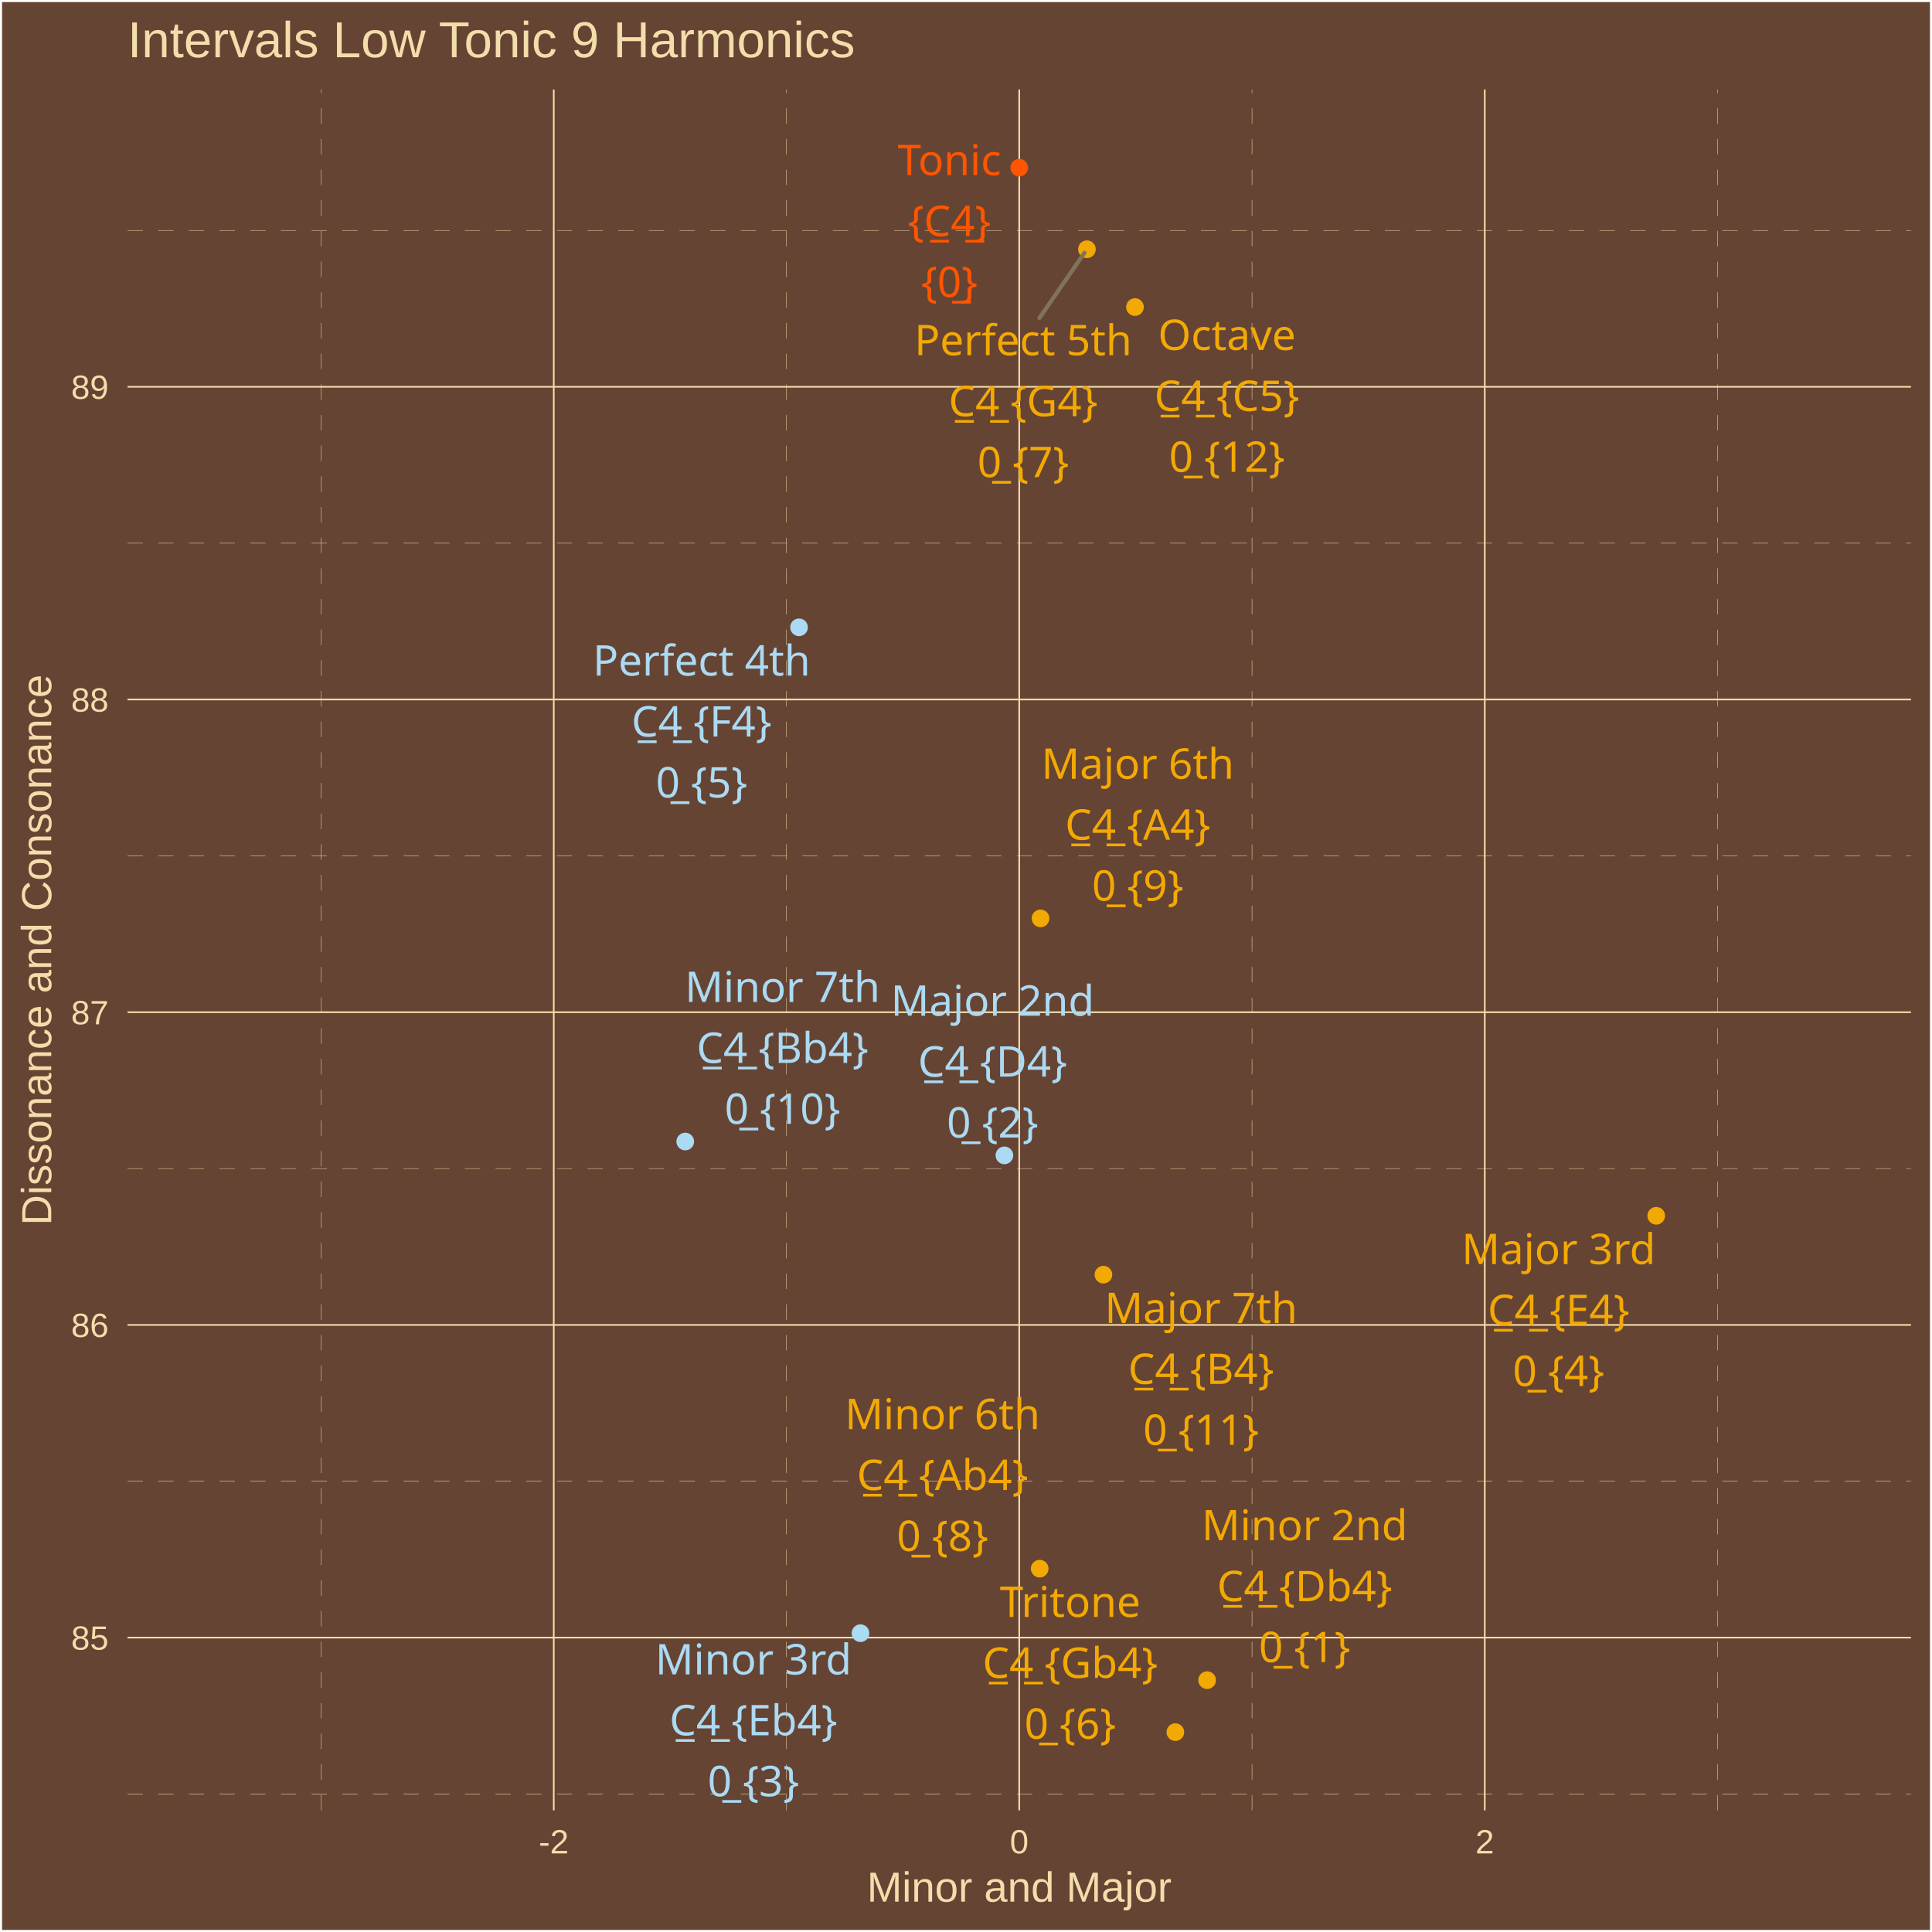
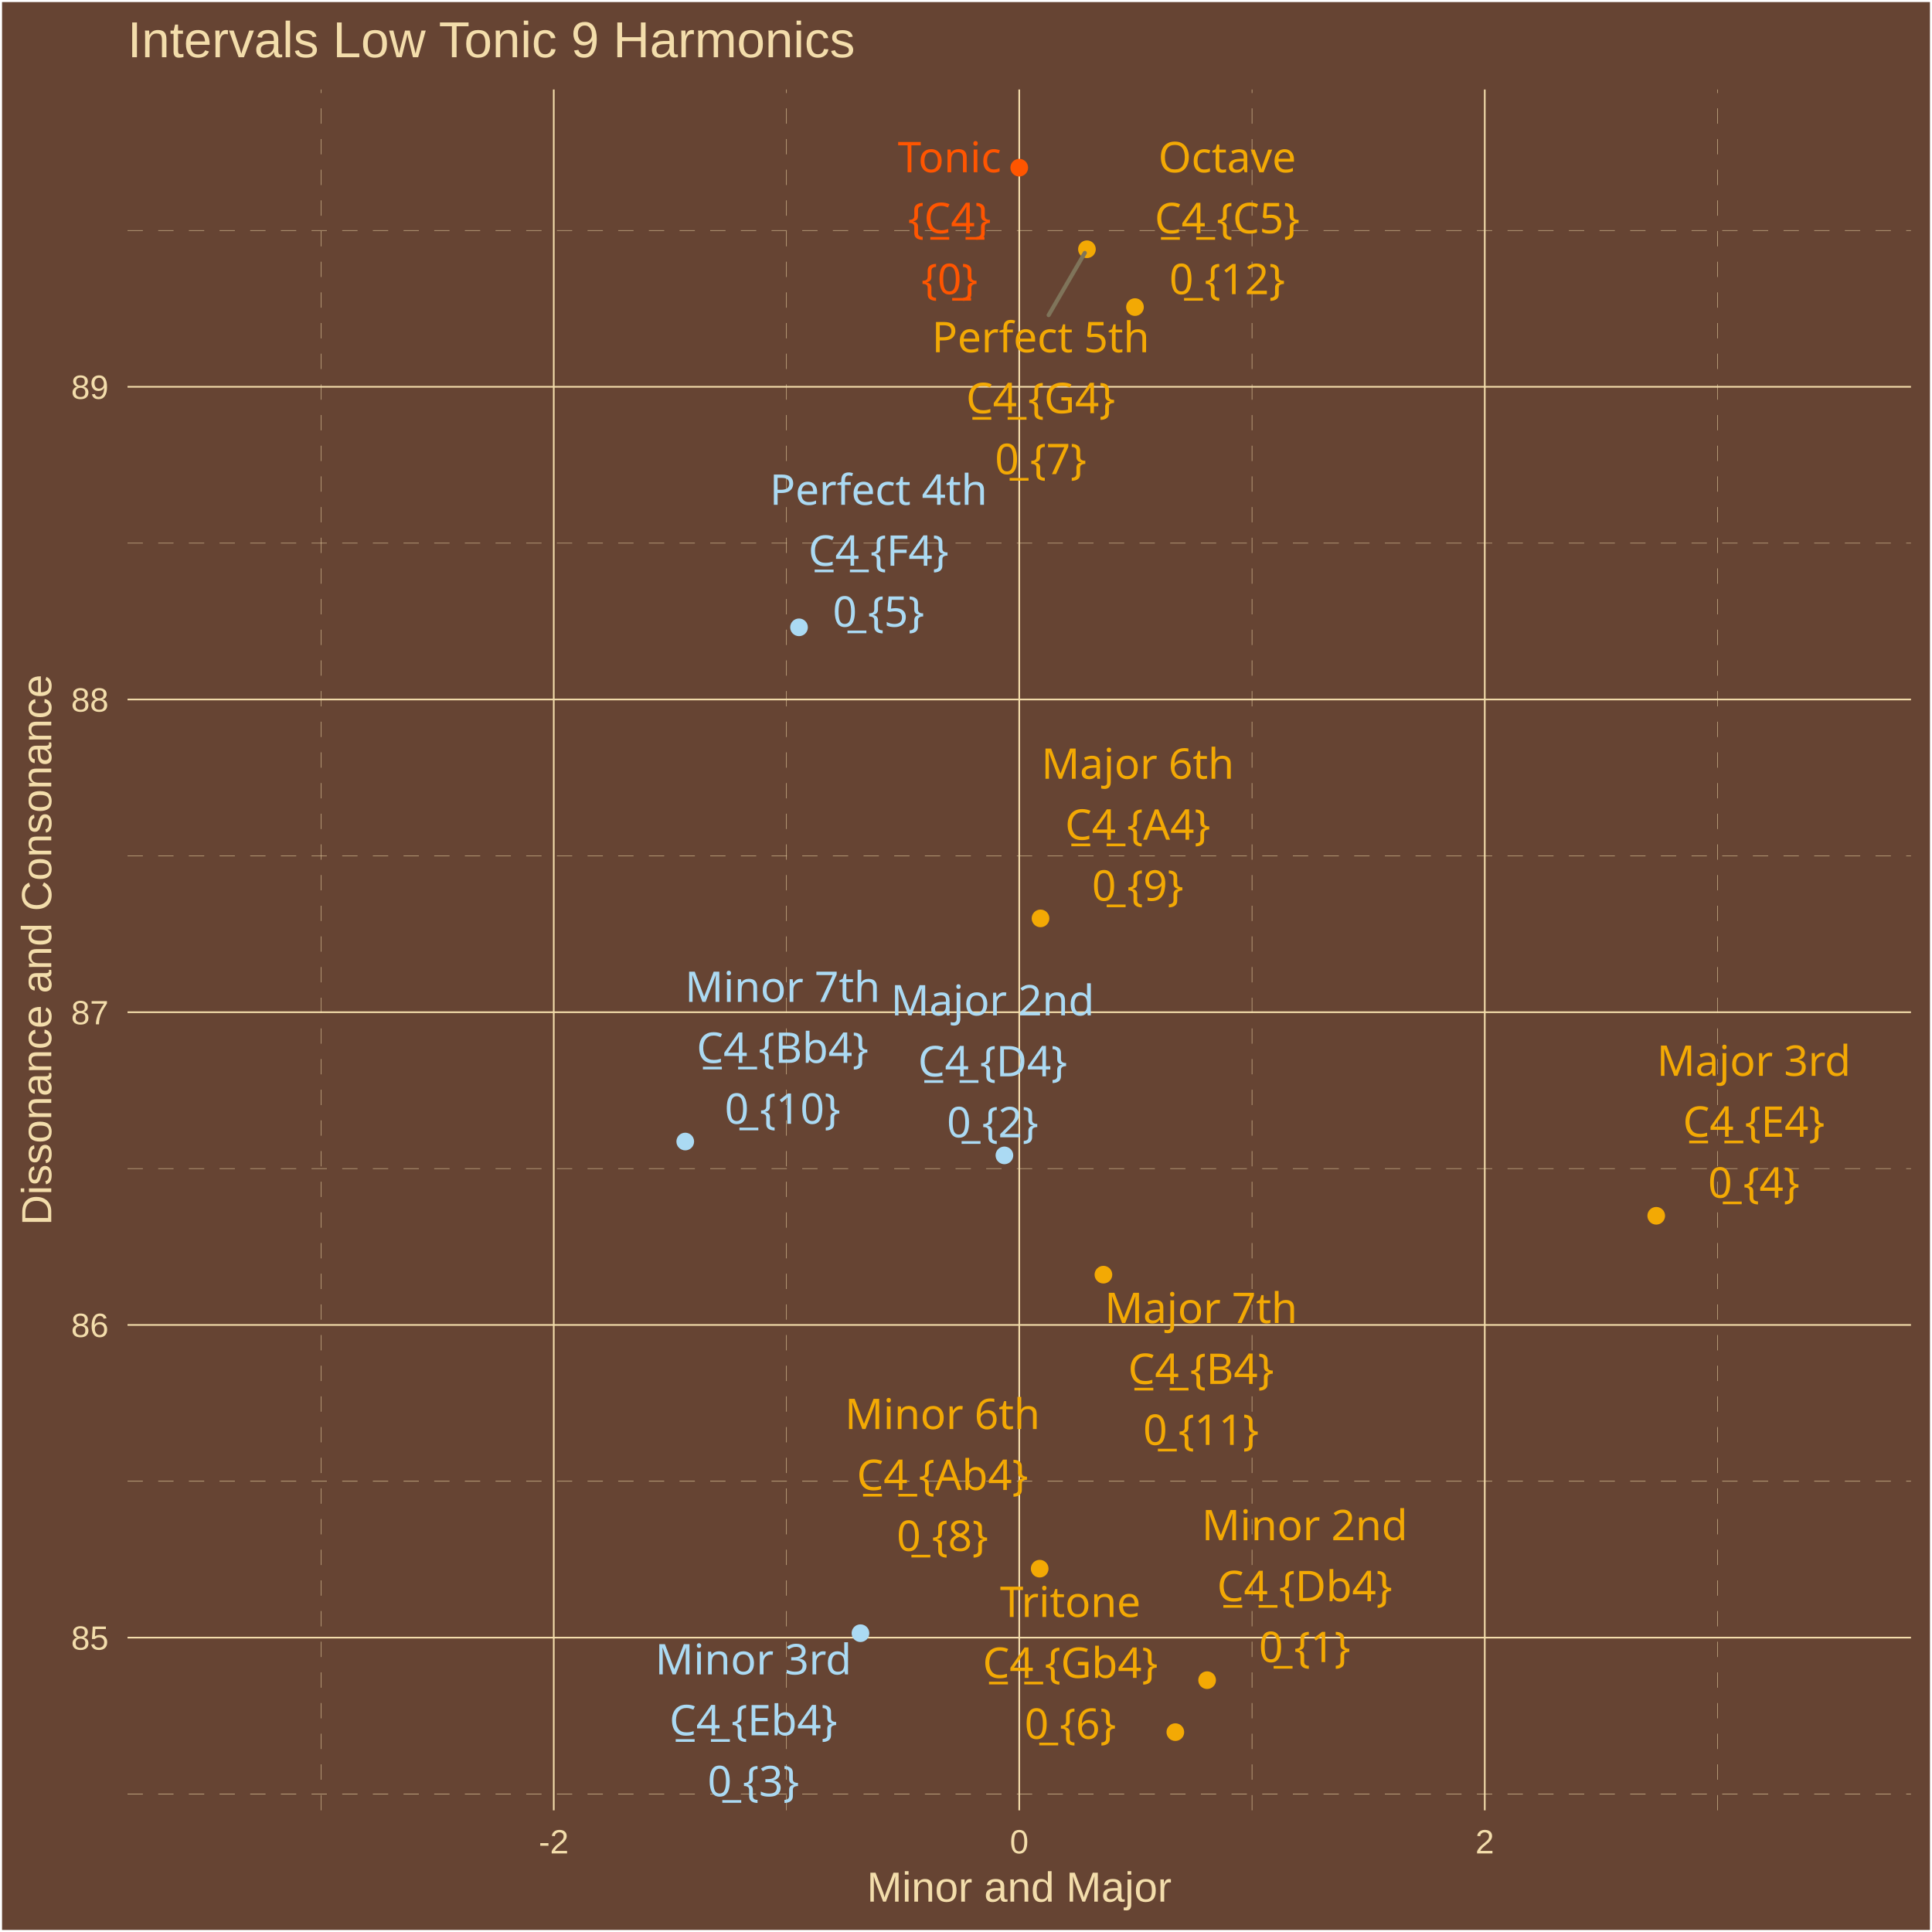
<svg xmlns="http://www.w3.org/2000/svg" class="svglite" width="504.00pt" height="504.00pt" viewBox="0 0 504.00 504.00">
  <defs>
    <style type="text/css">
    .svglite line, .svglite polyline, .svglite polygon, .svglite path, .svglite rect, .svglite circle {
      fill: none;
      stroke: #000000;
      stroke-linecap: round;
      stroke-linejoin: round;
      stroke-miterlimit: 10.00;
    }
    .svglite text {
      white-space: pre;
    }
  </style>
  </defs>
  <rect width="100%" height="100%" style="stroke: none; fill: #664433;" />
  <defs>
    <clipPath id="cpMC4wMHw1MDQuMDB8MC4wMHw1MDQuMDA=">
      <rect x="0.00" y="0.00" width="504.00" height="504.00" />
    </clipPath>
  </defs>
  <g clip-path="url(#cpMC4wMHw1MDQuMDB8MC4wMHw1MDQuMDA=)">
    <rect x="0.00" y="-0" width="504.00" height="504.00" style="stroke-width: 1.07; stroke: #FFFFFF; fill: #664433;" />
  </g>
  <defs>
    <clipPath id="cpMzMuMjd8NDk4LjUyfDIzLjM0fDQ3Mi4yNw==">
      <rect x="33.27" y="23.34" width="465.25" height="448.93" />
    </clipPath>
  </defs>
  <g clip-path="url(#cpMzMuMjd8NDk4LjUyfDIzLjM0fDQ3Mi4yNw==)">
    <rect x="33.27" y="23.34" width="465.25" height="448.93" style="stroke-width: 1.07; stroke: none; fill: #664433;" />
    <polyline points="33.27,468.00 498.52,468.00 " style="stroke-width: 0.11; stroke: #F3DDAB; stroke-dasharray: 4.00,4.00; stroke-linecap: butt;" />
    <polyline points="33.27,386.42 498.52,386.42 " style="stroke-width: 0.11; stroke: #F3DDAB; stroke-dasharray: 4.00,4.00; stroke-linecap: butt;" />
    <polyline points="33.27,304.85 498.52,304.85 " style="stroke-width: 0.11; stroke: #F3DDAB; stroke-dasharray: 4.00,4.00; stroke-linecap: butt;" />
    <polyline points="33.27,223.27 498.52,223.27 " style="stroke-width: 0.11; stroke: #F3DDAB; stroke-dasharray: 4.00,4.00; stroke-linecap: butt;" />
    <polyline points="33.27,141.70 498.52,141.70 " style="stroke-width: 0.11; stroke: #F3DDAB; stroke-dasharray: 4.00,4.00; stroke-linecap: butt;" />
    <polyline points="33.27,60.12 498.52,60.12 " style="stroke-width: 0.11; stroke: #F3DDAB; stroke-dasharray: 4.00,4.00; stroke-linecap: butt;" />
    <polyline points="83.74,472.27 83.74,23.34 " style="stroke-width: 0.11; stroke: #F3DDAB; stroke-dasharray: 4.00,4.00; stroke-linecap: butt;" />
    <polyline points="205.18,472.27 205.18,23.34 " style="stroke-width: 0.11; stroke: #F3DDAB; stroke-dasharray: 4.00,4.00; stroke-linecap: butt;" />
    <polyline points="326.61,472.27 326.61,23.34 " style="stroke-width: 0.11; stroke: #F3DDAB; stroke-dasharray: 4.00,4.00; stroke-linecap: butt;" />
    <polyline points="448.05,472.27 448.05,23.34 " style="stroke-width: 0.11; stroke: #F3DDAB; stroke-dasharray: 4.00,4.00; stroke-linecap: butt;" />
    <polyline points="33.27,427.21 498.52,427.21 " style="stroke-width: 0.43; stroke: #F3DDAB; stroke-linecap: butt;" />
    <polyline points="33.27,345.64 498.52,345.64 " style="stroke-width: 0.43; stroke: #F3DDAB; stroke-linecap: butt;" />
    <polyline points="33.27,264.06 498.52,264.06 " style="stroke-width: 0.43; stroke: #F3DDAB; stroke-linecap: butt;" />
    <polyline points="33.27,182.48 498.52,182.48 " style="stroke-width: 0.43; stroke: #F3DDAB; stroke-linecap: butt;" />
    <polyline points="33.27,100.91 498.52,100.91 " style="stroke-width: 0.43; stroke: #F3DDAB; stroke-linecap: butt;" />
    <polyline points="144.46,472.27 144.46,23.34 " style="stroke-width: 0.43; stroke: #F3DDAB; stroke-linecap: butt;" />
    <polyline points="265.89,472.27 265.89,23.34 " style="stroke-width: 0.43; stroke: #F3DDAB; stroke-linecap: butt;" />
    <polyline points="387.33,472.27 387.33,23.34 " style="stroke-width: 0.43; stroke: #F3DDAB; stroke-linecap: butt;" />
    <circle cx="265.89" cy="43.74" r="1.95" style="stroke-width: 0.71; stroke: #FF5500; fill: #FF5500;" />
    <circle cx="314.90" cy="438.30" r="1.95" style="stroke-width: 0.71; stroke: #F3A904; fill: #F3A904;" />
    <circle cx="262.02" cy="301.40" r="1.95" style="stroke-width: 0.71; stroke: #ABDAF3; fill: #ABDAF3;" />
    <circle cx="224.47" cy="426.05" r="1.95" style="stroke-width: 0.71; stroke: #ABDAF3; fill: #ABDAF3;" />
    <circle cx="432.06" cy="317.16" r="1.95" style="stroke-width: 0.71; stroke: #F3A904; fill: #F3A904;" />
    <circle cx="208.44" cy="163.65" r="1.95" style="stroke-width: 0.71; stroke: #ABDAF3; fill: #ABDAF3;" />
    <circle cx="306.61" cy="451.86" r="1.95" style="stroke-width: 0.71; stroke: #F3A904; fill: #F3A904;" />
    <circle cx="283.55" cy="65.02" r="1.95" style="stroke-width: 0.71; stroke: #F3A904; fill: #F3A904;" />
    <circle cx="271.22" cy="409.22" r="1.95" style="stroke-width: 0.71; stroke: #F3A904; fill: #F3A904;" />
    <circle cx="271.44" cy="239.58" r="1.95" style="stroke-width: 0.71; stroke: #F3A904; fill: #F3A904;" />
    <circle cx="178.76" cy="297.79" r="1.95" style="stroke-width: 0.71; stroke: #ABDAF3; fill: #ABDAF3;" />
    <circle cx="287.85" cy="332.52" r="1.95" style="stroke-width: 0.71; stroke: #F3A904; fill: #F3A904;" />
    <circle cx="296.08" cy="80.11" r="1.95" style="stroke-width: 0.71; stroke: #F3A904; fill: #F3A904;" />
-     <line x1="271.15" y1="82.97" x2="282.92" y2="65.93" style="stroke-width: 1.07; stroke: #7F745A;" />
-     <text x="247.66" y="45.68" text-anchor="middle" style="font-size: 11.04px;fill: #FF5500; font-family: &quot;Arial Unicode MS&quot;;" textLength="26.97px" lengthAdjust="spacingAndGlyphs">Tonic</text>
-     <text x="247.66" y="61.58" text-anchor="middle" style="font-size: 11.04px;fill: #FF5500; font-family: &quot;Arial Unicode MS&quot;;" textLength="21.47px" lengthAdjust="spacingAndGlyphs">{C̲4̲}</text>
-     <text x="247.66" y="77.48" text-anchor="middle" style="font-size: 11.04px;fill: #FF5500; font-family: &quot;Arial Unicode MS&quot;;" textLength="13.51px" lengthAdjust="spacingAndGlyphs">{0̲}</text>
-     <text x="340.34" y="401.81" text-anchor="middle" style="font-size: 11.04px;fill: #F3A904; font-family: &quot;Arial Unicode MS&quot;;" textLength="49.05px" lengthAdjust="spacingAndGlyphs">Minor 2nd</text>
-     <text x="340.34" y="417.70" text-anchor="middle" style="font-size: 11.04px;fill: #F3A904; font-family: &quot;Arial Unicode MS&quot;;" textLength="44.77px" lengthAdjust="spacingAndGlyphs">C̲4̲ {Db4}</text>
-     <text x="340.34" y="433.60" text-anchor="middle" style="font-size: 11.04px;fill: #F3A904; font-family: &quot;Arial Unicode MS&quot;;" textLength="22.71px" lengthAdjust="spacingAndGlyphs">0̲ {1}</text>
-     <text x="258.93" y="264.97" text-anchor="middle" style="font-size: 11.04px;fill: #ABDAF3; font-family: &quot;Arial Unicode MS&quot;;" textLength="49.05px" lengthAdjust="spacingAndGlyphs">Major 2nd</text>
-     <text x="258.93" y="280.86" text-anchor="middle" style="font-size: 11.04px;fill: #ABDAF3; font-family: &quot;Arial Unicode MS&quot;;" textLength="38.64px" lengthAdjust="spacingAndGlyphs">C̲4̲ {D4}</text>
-     <text x="258.93" y="296.76" text-anchor="middle" style="font-size: 11.04px;fill: #ABDAF3; font-family: &quot;Arial Unicode MS&quot;;" textLength="22.71px" lengthAdjust="spacingAndGlyphs">0̲ {2}</text>
-     <text x="196.54" y="436.80" text-anchor="middle" style="font-size: 11.04px;fill: #ABDAF3; font-family: &quot;Arial Unicode MS&quot;;" textLength="46.58px" lengthAdjust="spacingAndGlyphs">Minor 3rd</text>
-     <text x="196.54" y="452.69" text-anchor="middle" style="font-size: 11.04px;fill: #ABDAF3; font-family: &quot;Arial Unicode MS&quot;;" textLength="44.16px" lengthAdjust="spacingAndGlyphs">C̲4̲ {Eb4}</text>
-     <text x="196.54" y="468.59" text-anchor="middle" style="font-size: 11.04px;fill: #ABDAF3; font-family: &quot;Arial Unicode MS&quot;;" textLength="22.71px" lengthAdjust="spacingAndGlyphs">0̲ {3}</text>
-     <text x="406.59" y="329.77" text-anchor="middle" style="font-size: 11.04px;fill: #F3A904; font-family: &quot;Arial Unicode MS&quot;;" textLength="46.58px" lengthAdjust="spacingAndGlyphs">Major 3rd</text>
-     <text x="406.59" y="345.67" text-anchor="middle" style="font-size: 11.04px;fill: #F3A904; font-family: &quot;Arial Unicode MS&quot;;" textLength="38.03px" lengthAdjust="spacingAndGlyphs">C̲4̲ {E4}</text>
-     <text x="406.59" y="361.57" text-anchor="middle" style="font-size: 11.04px;fill: #F3A904; font-family: &quot;Arial Unicode MS&quot;;" textLength="22.71px" lengthAdjust="spacingAndGlyphs">0̲ {4}</text>
-     <text x="183.02" y="176.24" text-anchor="middle" style="font-size: 11.04px;fill: #ABDAF3; font-family: &quot;Arial Unicode MS&quot;;" textLength="53.35px" lengthAdjust="spacingAndGlyphs">Perfect 4th</text>
-     <text x="183.02" y="192.14" text-anchor="middle" style="font-size: 11.04px;fill: #ABDAF3; font-family: &quot;Arial Unicode MS&quot;;" textLength="37.41px" lengthAdjust="spacingAndGlyphs">C̲4̲ {F4}</text>
-     <text x="183.02" y="208.04" text-anchor="middle" style="font-size: 11.04px;fill: #ABDAF3; font-family: &quot;Arial Unicode MS&quot;;" textLength="22.71px" lengthAdjust="spacingAndGlyphs">0̲ {5}</text>
-     <text x="279.17" y="421.81" text-anchor="middle" style="font-size: 11.04px;fill: #F3A904; font-family: &quot;Arial Unicode MS&quot;;" textLength="34.33px" lengthAdjust="spacingAndGlyphs">Tritone</text>
-     <text x="279.17" y="437.71" text-anchor="middle" style="font-size: 11.04px;fill: #F3A904; font-family: &quot;Arial Unicode MS&quot;;" textLength="45.39px" lengthAdjust="spacingAndGlyphs">C̲4̲ {Gb4}</text>
-     <text x="279.17" y="453.60" text-anchor="middle" style="font-size: 11.04px;fill: #F3A904; font-family: &quot;Arial Unicode MS&quot;;" textLength="22.71px" lengthAdjust="spacingAndGlyphs">0̲ {6}</text>
-     <text x="266.91" y="92.67" text-anchor="middle" style="font-size: 11.04px;fill: #F3A904; font-family: &quot;Arial Unicode MS&quot;;" textLength="53.35px" lengthAdjust="spacingAndGlyphs">Perfect 5th</text>
-     <text x="266.91" y="108.57" text-anchor="middle" style="font-size: 11.04px;fill: #F3A904; font-family: &quot;Arial Unicode MS&quot;;" textLength="39.25px" lengthAdjust="spacingAndGlyphs">C̲4̲ {G4}</text>
-     <text x="266.91" y="124.47" text-anchor="middle" style="font-size: 11.04px;fill: #F3A904; font-family: &quot;Arial Unicode MS&quot;;" textLength="22.71px" lengthAdjust="spacingAndGlyphs">0̲ {7}</text>
-     <text x="245.87" y="372.81" text-anchor="middle" style="font-size: 11.04px;fill: #F3A904; font-family: &quot;Arial Unicode MS&quot;;" textLength="45.98px" lengthAdjust="spacingAndGlyphs">Minor 6th</text>
-     <text x="245.87" y="388.70" text-anchor="middle" style="font-size: 11.04px;fill: #F3A904; font-family: &quot;Arial Unicode MS&quot;;" textLength="44.16px" lengthAdjust="spacingAndGlyphs">C̲4̲ {Ab4}</text>
-     <text x="245.87" y="404.60" text-anchor="middle" style="font-size: 11.04px;fill: #F3A904; font-family: &quot;Arial Unicode MS&quot;;" textLength="22.71px" lengthAdjust="spacingAndGlyphs">0̲ {8}</text>
+     <line x1="273.56" y1="82.20" x2="282.99" y2="65.98" style="stroke-width: 1.07; stroke: #7F745A;" />
+     <text x="247.70" y="44.93" text-anchor="middle" style="font-size: 11.04px;fill: #FF5500; font-family: &quot;Arial Unicode MS&quot;;" textLength="26.97px" lengthAdjust="spacingAndGlyphs">Tonic</text>
+     <text x="247.70" y="60.83" text-anchor="middle" style="font-size: 11.04px;fill: #FF5500; font-family: &quot;Arial Unicode MS&quot;;" textLength="21.47px" lengthAdjust="spacingAndGlyphs">{C̲4̲}</text>
+     <text x="247.70" y="76.73" text-anchor="middle" style="font-size: 11.04px;fill: #FF5500; font-family: &quot;Arial Unicode MS&quot;;" textLength="13.51px" lengthAdjust="spacingAndGlyphs">{0̲}</text>
+     <text x="340.35" y="401.80" text-anchor="middle" style="font-size: 11.04px;fill: #F3A904; font-family: &quot;Arial Unicode MS&quot;;" textLength="49.05px" lengthAdjust="spacingAndGlyphs">Minor 2nd</text>
+     <text x="340.35" y="417.70" text-anchor="middle" style="font-size: 11.04px;fill: #F3A904; font-family: &quot;Arial Unicode MS&quot;;" textLength="44.77px" lengthAdjust="spacingAndGlyphs">C̲4̲ {Db4}</text>
+     <text x="340.35" y="433.59" text-anchor="middle" style="font-size: 11.04px;fill: #F3A904; font-family: &quot;Arial Unicode MS&quot;;" textLength="22.71px" lengthAdjust="spacingAndGlyphs">0̲ {1}</text>
+     <text x="258.95" y="264.89" text-anchor="middle" style="font-size: 11.04px;fill: #ABDAF3; font-family: &quot;Arial Unicode MS&quot;;" textLength="49.05px" lengthAdjust="spacingAndGlyphs">Major 2nd</text>
+     <text x="258.95" y="280.79" text-anchor="middle" style="font-size: 11.04px;fill: #ABDAF3; font-family: &quot;Arial Unicode MS&quot;;" textLength="38.64px" lengthAdjust="spacingAndGlyphs">C̲4̲ {D4}</text>
+     <text x="258.95" y="296.69" text-anchor="middle" style="font-size: 11.04px;fill: #ABDAF3; font-family: &quot;Arial Unicode MS&quot;;" textLength="22.71px" lengthAdjust="spacingAndGlyphs">0̲ {2}</text>
+     <text x="196.53" y="436.80" text-anchor="middle" style="font-size: 11.04px;fill: #ABDAF3; font-family: &quot;Arial Unicode MS&quot;;" textLength="46.58px" lengthAdjust="spacingAndGlyphs">Minor 3rd</text>
+     <text x="196.53" y="452.69" text-anchor="middle" style="font-size: 11.04px;fill: #ABDAF3; font-family: &quot;Arial Unicode MS&quot;;" textLength="44.16px" lengthAdjust="spacingAndGlyphs">C̲4̲ {Eb4}</text>
+     <text x="196.53" y="468.59" text-anchor="middle" style="font-size: 11.04px;fill: #ABDAF3; font-family: &quot;Arial Unicode MS&quot;;" textLength="22.71px" lengthAdjust="spacingAndGlyphs">0̲ {3}</text>
+     <text x="457.52" y="280.65" text-anchor="middle" style="font-size: 11.04px;fill: #F3A904; font-family: &quot;Arial Unicode MS&quot;;" textLength="46.58px" lengthAdjust="spacingAndGlyphs">Major 3rd</text>
+     <text x="457.52" y="296.55" text-anchor="middle" style="font-size: 11.04px;fill: #F3A904; font-family: &quot;Arial Unicode MS&quot;;" textLength="38.03px" lengthAdjust="spacingAndGlyphs">C̲4̲ {E4}</text>
+     <text x="457.52" y="312.45" text-anchor="middle" style="font-size: 11.04px;fill: #F3A904; font-family: &quot;Arial Unicode MS&quot;;" textLength="22.71px" lengthAdjust="spacingAndGlyphs">0̲ {4}</text>
+     <text x="229.18" y="131.69" text-anchor="middle" style="font-size: 11.04px;fill: #ABDAF3; font-family: &quot;Arial Unicode MS&quot;;" textLength="53.35px" lengthAdjust="spacingAndGlyphs">Perfect 4th</text>
+     <text x="229.18" y="147.59" text-anchor="middle" style="font-size: 11.04px;fill: #ABDAF3; font-family: &quot;Arial Unicode MS&quot;;" textLength="37.41px" lengthAdjust="spacingAndGlyphs">C̲4̲ {F4}</text>
+     <text x="229.18" y="163.49" text-anchor="middle" style="font-size: 11.04px;fill: #ABDAF3; font-family: &quot;Arial Unicode MS&quot;;" textLength="22.71px" lengthAdjust="spacingAndGlyphs">0̲ {5}</text>
+     <text x="279.21" y="421.81" text-anchor="middle" style="font-size: 11.04px;fill: #F3A904; font-family: &quot;Arial Unicode MS&quot;;" textLength="34.33px" lengthAdjust="spacingAndGlyphs">Tritone</text>
+     <text x="279.21" y="437.71" text-anchor="middle" style="font-size: 11.04px;fill: #F3A904; font-family: &quot;Arial Unicode MS&quot;;" textLength="45.39px" lengthAdjust="spacingAndGlyphs">C̲4̲ {Gb4}</text>
+     <text x="279.21" y="453.61" text-anchor="middle" style="font-size: 11.04px;fill: #F3A904; font-family: &quot;Arial Unicode MS&quot;;" textLength="22.71px" lengthAdjust="spacingAndGlyphs">0̲ {6}</text>
+     <text x="271.48" y="91.89" text-anchor="middle" style="font-size: 11.04px;fill: #F3A904; font-family: &quot;Arial Unicode MS&quot;;" textLength="53.35px" lengthAdjust="spacingAndGlyphs">Perfect 5th</text>
+     <text x="271.48" y="107.79" text-anchor="middle" style="font-size: 11.04px;fill: #F3A904; font-family: &quot;Arial Unicode MS&quot;;" textLength="39.25px" lengthAdjust="spacingAndGlyphs">C̲4̲ {G4}</text>
+     <text x="271.48" y="123.69" text-anchor="middle" style="font-size: 11.04px;fill: #F3A904; font-family: &quot;Arial Unicode MS&quot;;" textLength="22.71px" lengthAdjust="spacingAndGlyphs">0̲ {7}</text>
+     <text x="245.86" y="372.80" text-anchor="middle" style="font-size: 11.04px;fill: #F3A904; font-family: &quot;Arial Unicode MS&quot;;" textLength="45.98px" lengthAdjust="spacingAndGlyphs">Minor 6th</text>
+     <text x="245.86" y="388.70" text-anchor="middle" style="font-size: 11.04px;fill: #F3A904; font-family: &quot;Arial Unicode MS&quot;;" textLength="44.16px" lengthAdjust="spacingAndGlyphs">C̲4̲ {Ab4}</text>
+     <text x="245.86" y="404.59" text-anchor="middle" style="font-size: 11.04px;fill: #F3A904; font-family: &quot;Arial Unicode MS&quot;;" textLength="22.71px" lengthAdjust="spacingAndGlyphs">0̲ {8}</text>
    <text x="296.80" y="203.16" text-anchor="middle" style="font-size: 11.04px;fill: #F3A904; font-family: &quot;Arial Unicode MS&quot;;" textLength="45.98px" lengthAdjust="spacingAndGlyphs">Major 6th</text>
    <text x="296.80" y="219.06" text-anchor="middle" style="font-size: 11.04px;fill: #F3A904; font-family: &quot;Arial Unicode MS&quot;;" textLength="38.03px" lengthAdjust="spacingAndGlyphs">C̲4̲ {A4}</text>
-     <text x="296.80" y="234.95" text-anchor="middle" style="font-size: 11.04px;fill: #F3A904; font-family: &quot;Arial Unicode MS&quot;;" textLength="22.71px" lengthAdjust="spacingAndGlyphs">0̲ {9}</text>
-     <text x="204.13" y="261.38" text-anchor="middle" style="font-size: 11.04px;fill: #ABDAF3; font-family: &quot;Arial Unicode MS&quot;;" textLength="45.98px" lengthAdjust="spacingAndGlyphs">Minor 7th</text>
-     <text x="204.13" y="277.28" text-anchor="middle" style="font-size: 11.04px;fill: #ABDAF3; font-family: &quot;Arial Unicode MS&quot;;" textLength="44.16px" lengthAdjust="spacingAndGlyphs">C̲4̲ {Bb4}</text>
-     <text x="204.13" y="293.18" text-anchor="middle" style="font-size: 11.04px;fill: #ABDAF3; font-family: &quot;Arial Unicode MS&quot;;" textLength="28.84px" lengthAdjust="spacingAndGlyphs">0̲ {10}</text>
+     <text x="296.80" y="234.96" text-anchor="middle" style="font-size: 11.04px;fill: #F3A904; font-family: &quot;Arial Unicode MS&quot;;" textLength="22.71px" lengthAdjust="spacingAndGlyphs">0̲ {9}</text>
+     <text x="204.15" y="261.37" text-anchor="middle" style="font-size: 11.04px;fill: #ABDAF3; font-family: &quot;Arial Unicode MS&quot;;" textLength="45.98px" lengthAdjust="spacingAndGlyphs">Minor 7th</text>
+     <text x="204.15" y="277.27" text-anchor="middle" style="font-size: 11.04px;fill: #ABDAF3; font-family: &quot;Arial Unicode MS&quot;;" textLength="44.16px" lengthAdjust="spacingAndGlyphs">C̲4̲ {Bb4}</text>
+     <text x="204.15" y="293.16" text-anchor="middle" style="font-size: 11.04px;fill: #ABDAF3; font-family: &quot;Arial Unicode MS&quot;;" textLength="28.84px" lengthAdjust="spacingAndGlyphs">0̲ {10}</text>
    <text x="313.31" y="345.14" text-anchor="middle" style="font-size: 11.04px;fill: #F3A904; font-family: &quot;Arial Unicode MS&quot;;" textLength="45.98px" lengthAdjust="spacingAndGlyphs">Major 7th</text>
    <text x="313.31" y="361.03" text-anchor="middle" style="font-size: 11.04px;fill: #F3A904; font-family: &quot;Arial Unicode MS&quot;;" textLength="38.03px" lengthAdjust="spacingAndGlyphs">C̲4̲ {B4}</text>
    <text x="313.31" y="376.93" text-anchor="middle" style="font-size: 11.04px;fill: #F3A904; font-family: &quot;Arial Unicode MS&quot;;" textLength="28.84px" lengthAdjust="spacingAndGlyphs">0̲ {11}</text>
-     <text x="320.06" y="91.30" text-anchor="middle" style="font-size: 11.04px;fill: #F3A904; font-family: &quot;Arial Unicode MS&quot;;" textLength="34.95px" lengthAdjust="spacingAndGlyphs">Octave</text>
-     <text x="320.06" y="107.20" text-anchor="middle" style="font-size: 11.04px;fill: #F3A904; font-family: &quot;Arial Unicode MS&quot;;" textLength="38.64px" lengthAdjust="spacingAndGlyphs">C̲4̲ {C5}</text>
-     <text x="320.06" y="123.10" text-anchor="middle" style="font-size: 11.04px;fill: #F3A904; font-family: &quot;Arial Unicode MS&quot;;" textLength="28.84px" lengthAdjust="spacingAndGlyphs">0̲ {12}</text>
+     <text x="320.14" y="44.95" text-anchor="middle" style="font-size: 11.04px;fill: #F3A904; font-family: &quot;Arial Unicode MS&quot;;" textLength="34.95px" lengthAdjust="spacingAndGlyphs">Octave</text>
+     <text x="320.14" y="60.85" text-anchor="middle" style="font-size: 11.04px;fill: #F3A904; font-family: &quot;Arial Unicode MS&quot;;" textLength="38.64px" lengthAdjust="spacingAndGlyphs">C̲4̲ {C5}</text>
+     <text x="320.14" y="76.74" text-anchor="middle" style="font-size: 11.04px;fill: #F3A904; font-family: &quot;Arial Unicode MS&quot;;" textLength="28.84px" lengthAdjust="spacingAndGlyphs">0̲ {12}</text>
  </g>
  <g clip-path="url(#cpMC4wMHw1MDQuMDB8MC4wMHw1MDQuMDA=)">
    <text x="28.34" y="430.36" text-anchor="end" style="font-size: 8.80px;fill: #F3DDAB; font-family: &quot;Arial&quot;;" textLength="9.79px" lengthAdjust="spacingAndGlyphs">85</text>
    <text x="28.34" y="348.79" text-anchor="end" style="font-size: 8.80px;fill: #F3DDAB; font-family: &quot;Arial&quot;;" textLength="9.79px" lengthAdjust="spacingAndGlyphs">86</text>
    <text x="28.34" y="267.21" text-anchor="end" style="font-size: 8.80px;fill: #F3DDAB; font-family: &quot;Arial&quot;;" textLength="9.79px" lengthAdjust="spacingAndGlyphs">87</text>
    <text x="28.34" y="185.64" text-anchor="end" style="font-size: 8.80px;fill: #F3DDAB; font-family: &quot;Arial&quot;;" textLength="9.79px" lengthAdjust="spacingAndGlyphs">88</text>
    <text x="28.34" y="104.06" text-anchor="end" style="font-size: 8.80px;fill: #F3DDAB; font-family: &quot;Arial&quot;;" textLength="9.79px" lengthAdjust="spacingAndGlyphs">89</text>
    <text x="144.46" y="483.50" text-anchor="middle" style="font-size: 8.80px;fill: #F3DDAB; font-family: &quot;Arial&quot;;" textLength="7.83px" lengthAdjust="spacingAndGlyphs">-2</text>
    <text x="265.89" y="483.50" text-anchor="middle" style="font-size: 8.80px;fill: #F3DDAB; font-family: &quot;Arial&quot;;" textLength="4.90px" lengthAdjust="spacingAndGlyphs">0</text>
    <text x="387.33" y="483.50" text-anchor="middle" style="font-size: 8.80px;fill: #F3DDAB; font-family: &quot;Arial&quot;;" textLength="4.90px" lengthAdjust="spacingAndGlyphs">2</text>
    <text x="265.89" y="496.09" text-anchor="middle" style="font-size: 11.00px;fill: #F3DDAB; font-family: &quot;Arial&quot;;" textLength="79.49px" lengthAdjust="spacingAndGlyphs">Minor and Major</text>
    <text transform="translate(13.37,247.80) rotate(-90)" text-anchor="middle" style="font-size: 11.00px;fill: #F3DDAB; font-family: &quot;Arial&quot;;" textLength="143.73px" lengthAdjust="spacingAndGlyphs">Dissonance and Consonance</text>
    <text x="33.27" y="14.94" style="font-size: 13.20px;fill: #F3DDAB; font-family: &quot;Arial&quot;;" textLength="191.34px" lengthAdjust="spacingAndGlyphs">Intervals Low Tonic 9 Harmonics</text>
  </g>
</svg>
